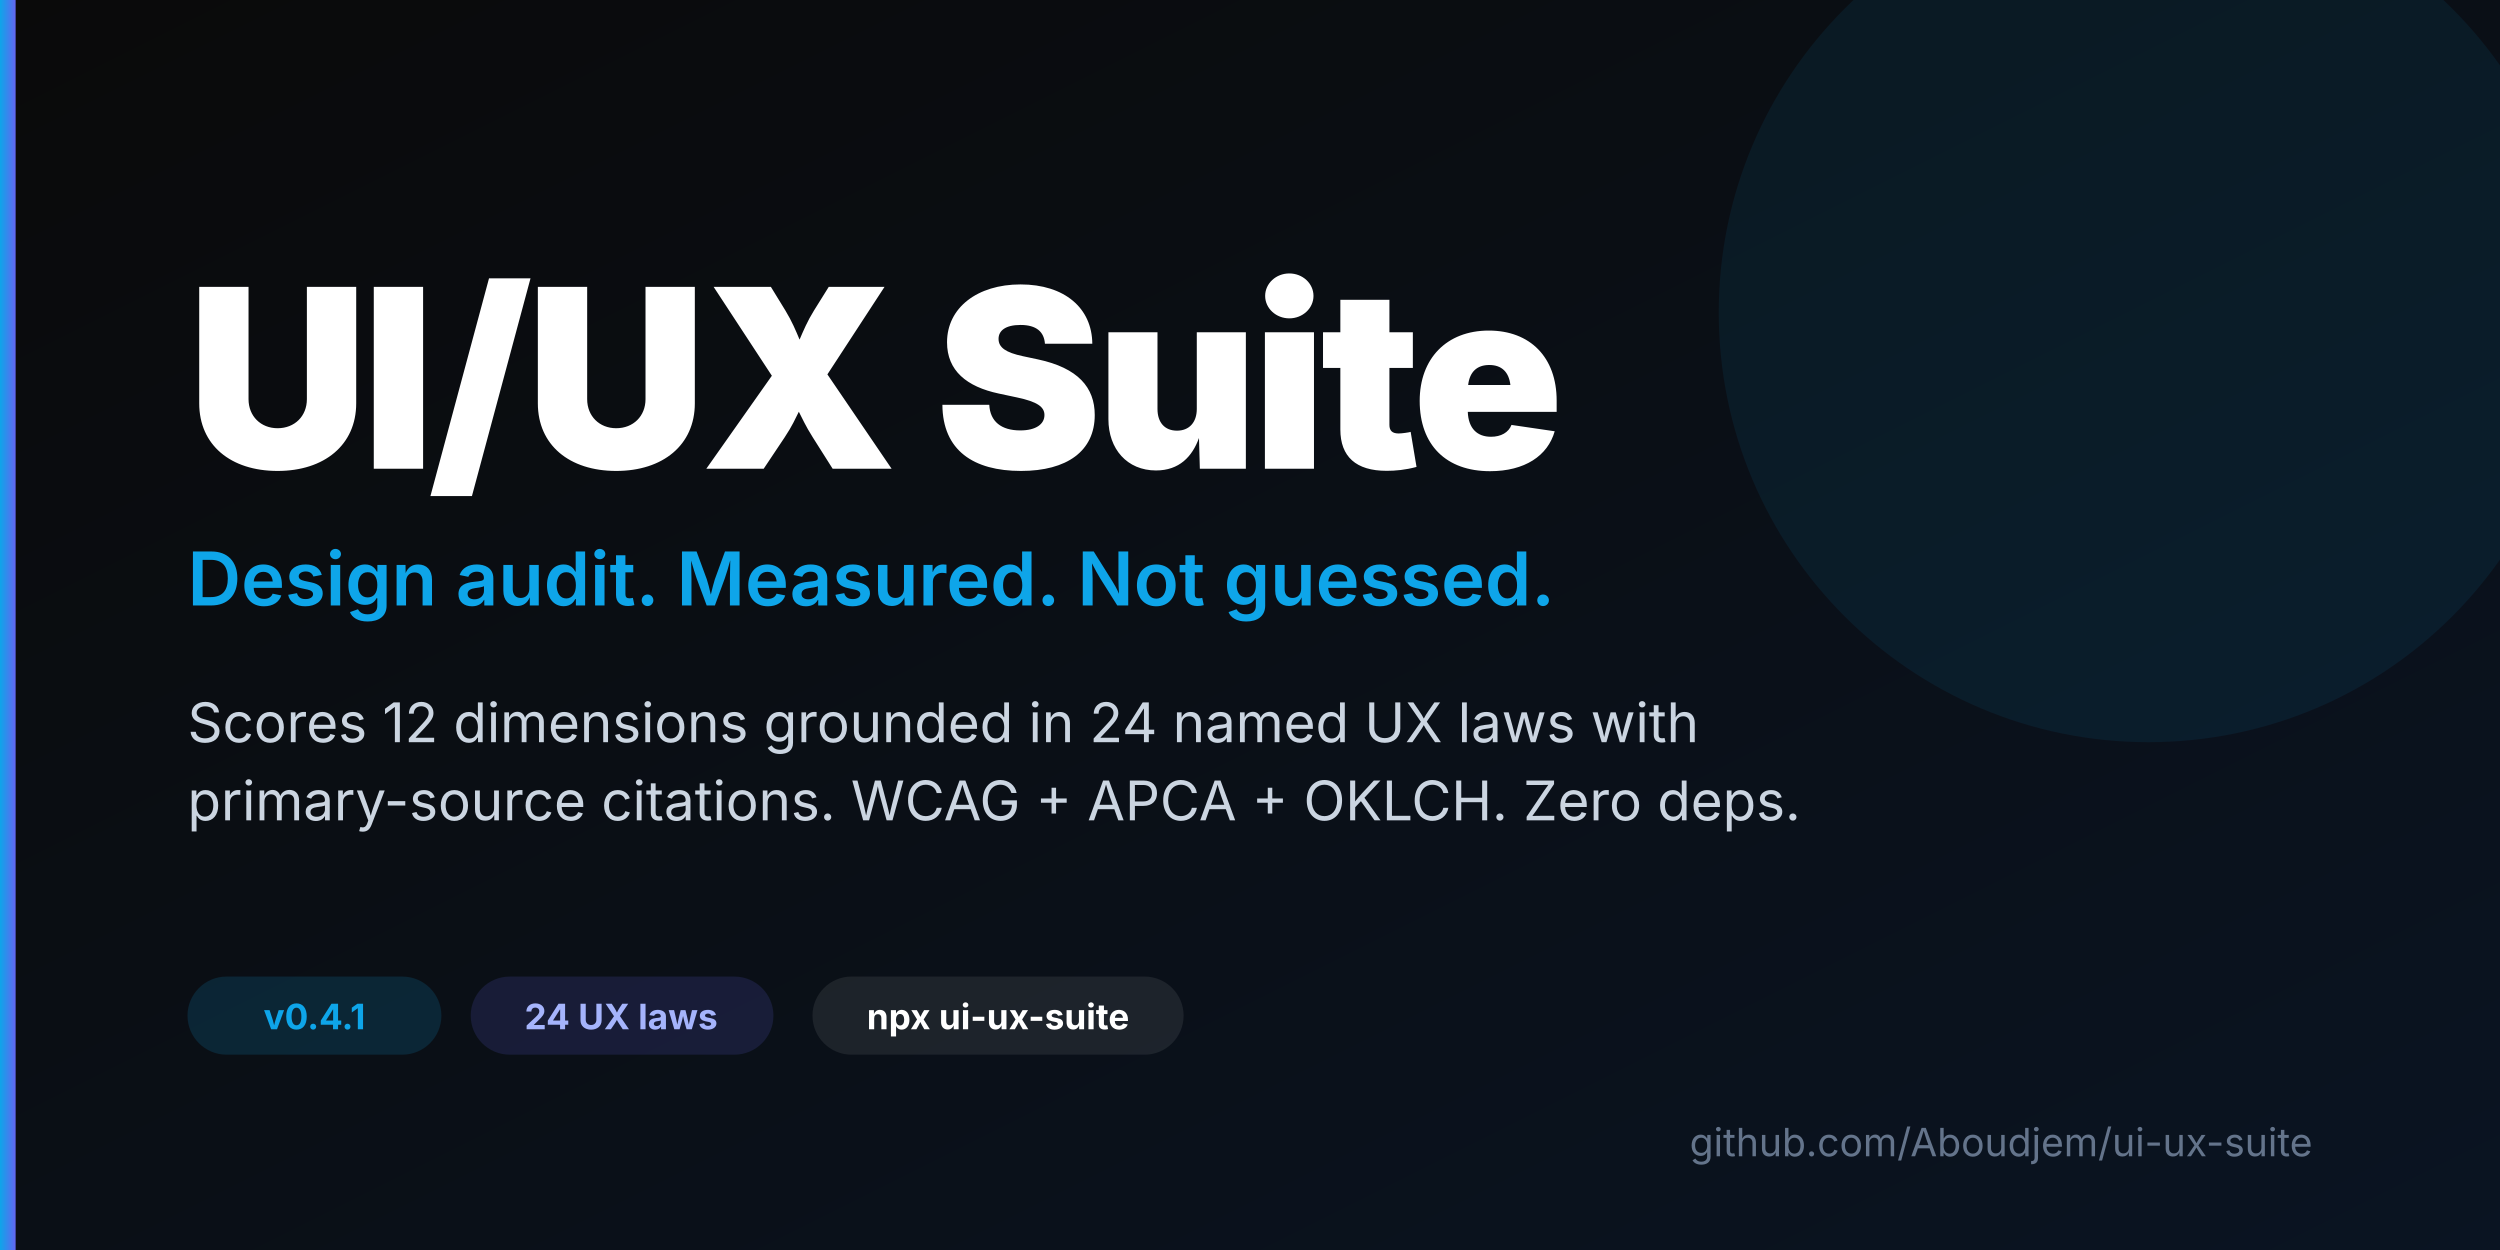
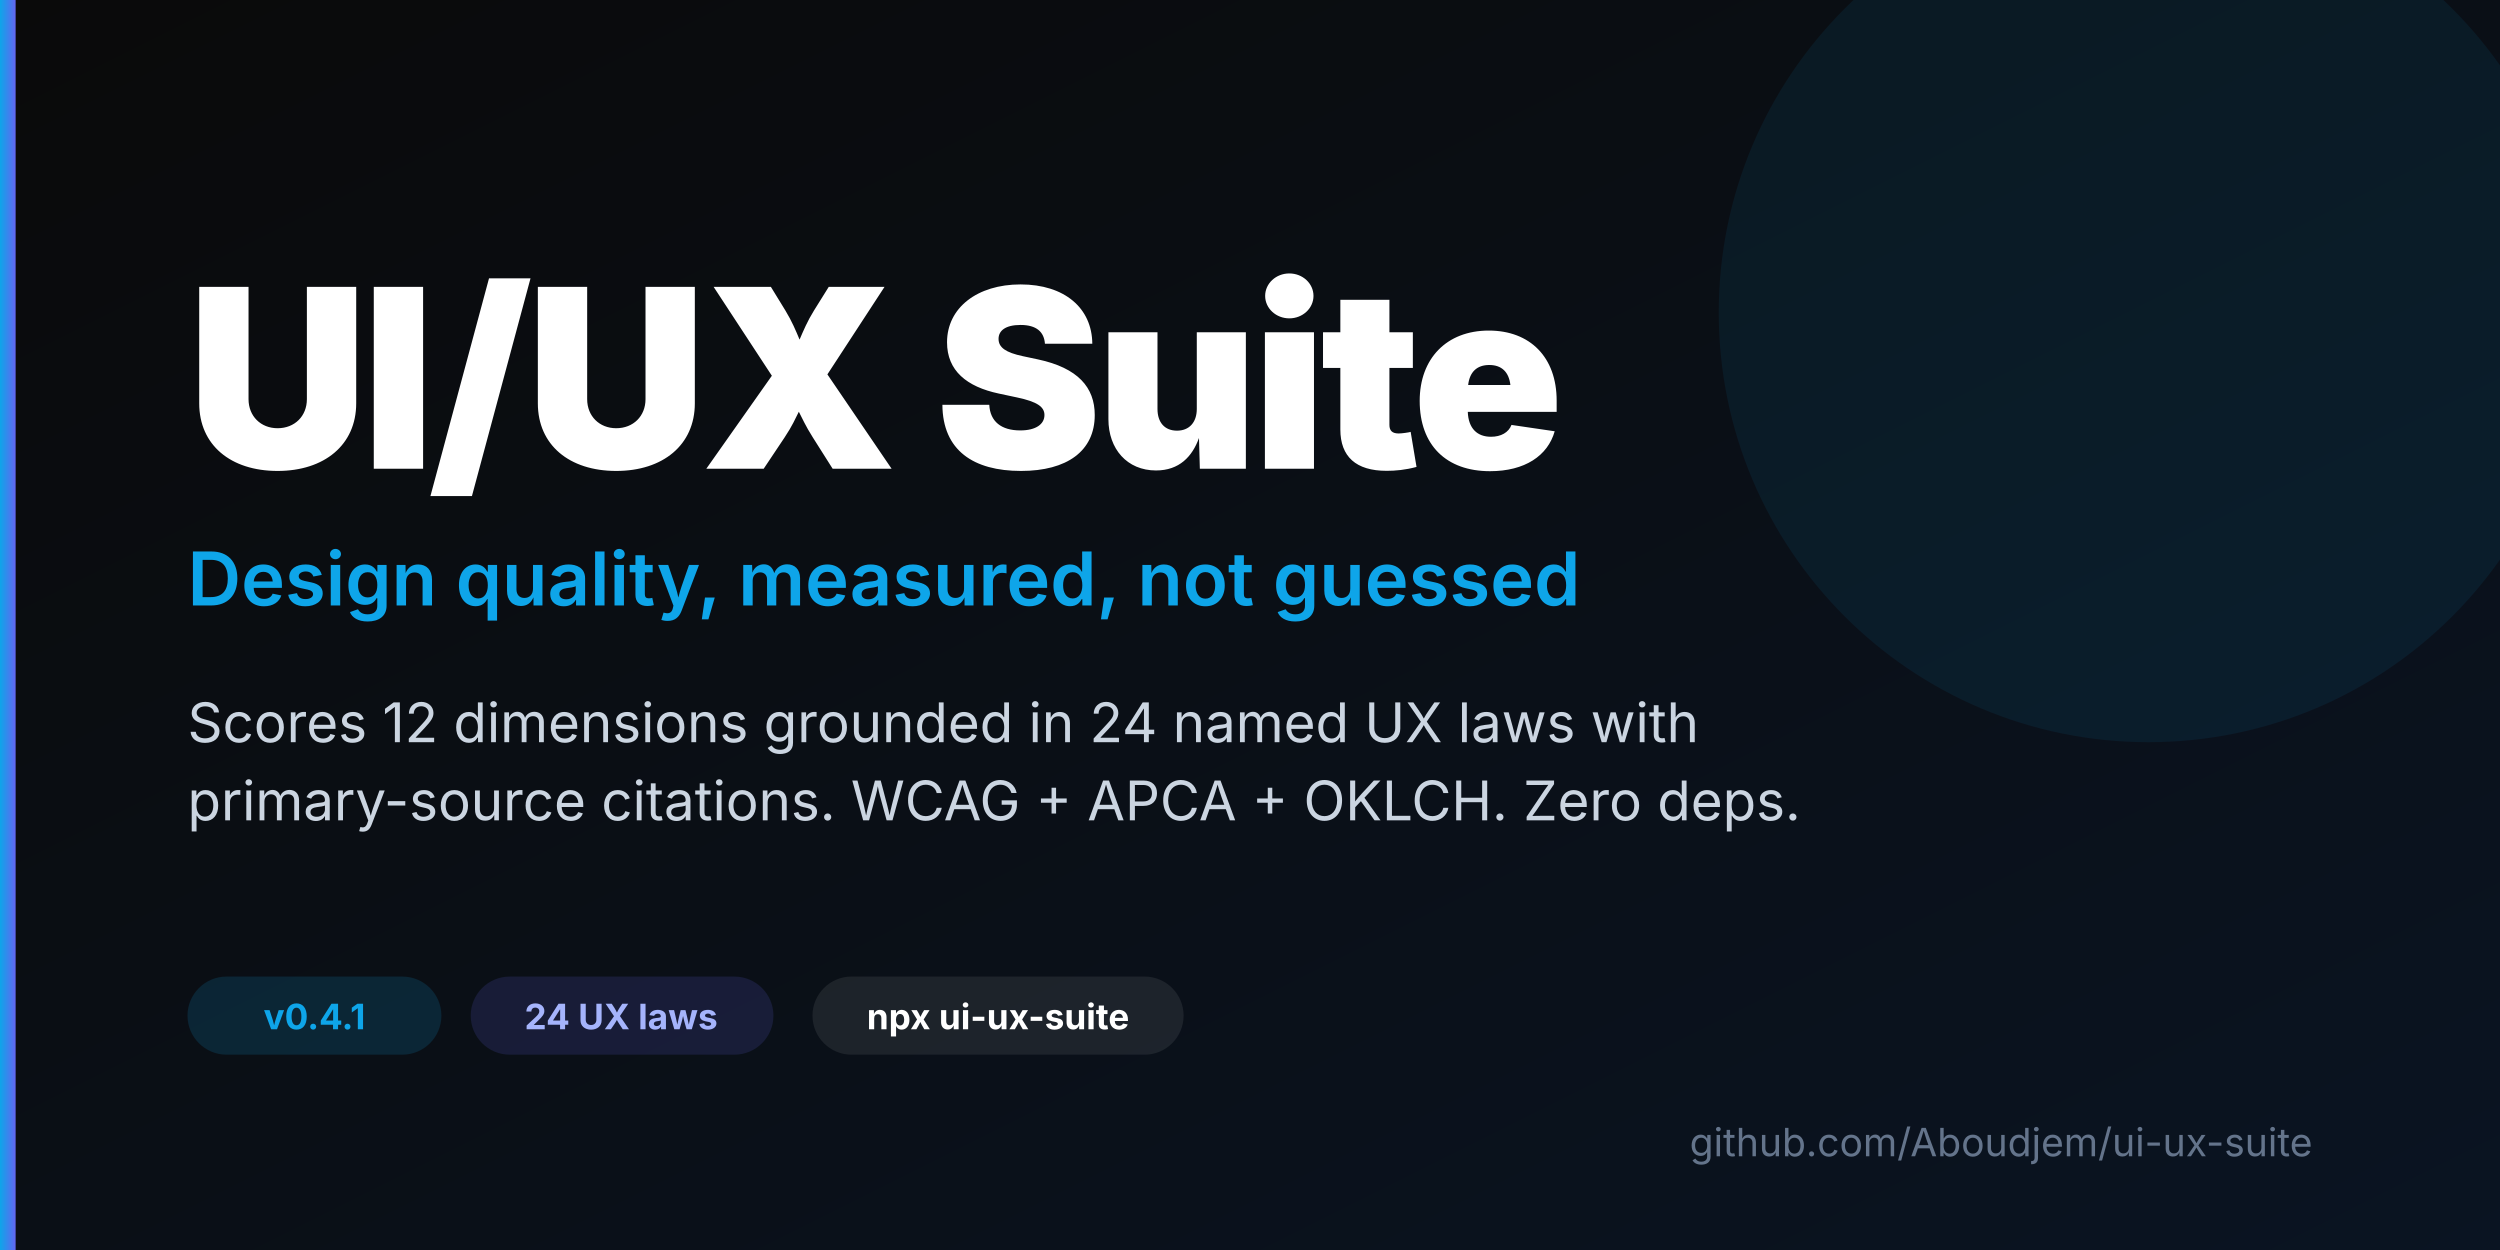
<svg xmlns="http://www.w3.org/2000/svg" viewBox="0 0 1280 640" width="1280" height="640">
  <defs>
    <linearGradient id="bg" x1="0" y1="0" x2="1" y2="1">
      <stop offset="0%" stop-color="#0a0a0a" />
      <stop offset="100%" stop-color="#0a1422" />
    </linearGradient>
    <linearGradient id="accent" x1="0" y1="0" x2="1" y2="0">
      <stop offset="0%" stop-color="#0ea5e9" />
      <stop offset="100%" stop-color="#6366f1" />
    </linearGradient>
  </defs>
  <rect width="1280" height="640" fill="url(#bg)" />
  <rect x="0" y="0" width="8" height="640" fill="url(#accent)" />
  <circle cx="1100" cy="160" r="220" fill="#0ea5e9" opacity="0.08" />
  <text x="96" y="240" font-family="Inter, system-ui, -apple-system, sans-serif" font-size="128" font-weight="900" fill="#ffffff" letter-spacing="-3">UI/UX Suite</text>
-   <text x="96" y="310" font-family="Inter, system-ui, -apple-system, sans-serif" font-size="38" font-weight="600" fill="#0ea5e9">Design audit. Measured. Not guessed.</text>
+   <text x="96" y="310" font-family="Inter, system-ui, -apple-system, sans-serif" font-size="38" font-weight="600" fill="#0ea5e9">Design quality, measured, not guessed</text>
  <text x="96" y="380" font-family="Inter, system-ui, -apple-system, sans-serif" font-size="28" fill="#cbd5e1">Scores 12 dimensions grounded in 24 named UX laws with</text>
  <text x="96" y="420" font-family="Inter, system-ui, -apple-system, sans-serif" font-size="28" fill="#cbd5e1">primary-source citations. WCAG + APCA + OKLCH. Zero deps.</text>
  <g transform="translate(96, 500)">
    <rect x="0" y="0" width="130" height="40" rx="20" fill="#0ea5e9" opacity="0.15" />
    <text x="65" y="27" font-family="Inter, monospace" font-size="18" font-weight="700" fill="#0ea5e9" text-anchor="middle">v0.4.1</text>
    <rect x="145" y="0" width="155" height="40" rx="20" fill="#6366f1" opacity="0.15" />
    <text x="222" y="27" font-family="Inter, monospace" font-size="18" font-weight="700" fill="#a5b4fc" text-anchor="middle">24 UX laws</text>
    <rect x="320" y="0" width="190" height="40" rx="20" fill="#ffffff" opacity="0.08" />
    <text x="415" y="27" font-family="Inter, monospace" font-size="18" font-weight="700" fill="#ffffff" text-anchor="middle">npx ui-ux-suite</text>
  </g>
  <text x="1184" y="592" font-family="Inter, monospace" font-size="20" fill="#64748b" text-anchor="end">github.com/Aboudjem/ui-ux-suite</text>
</svg>
